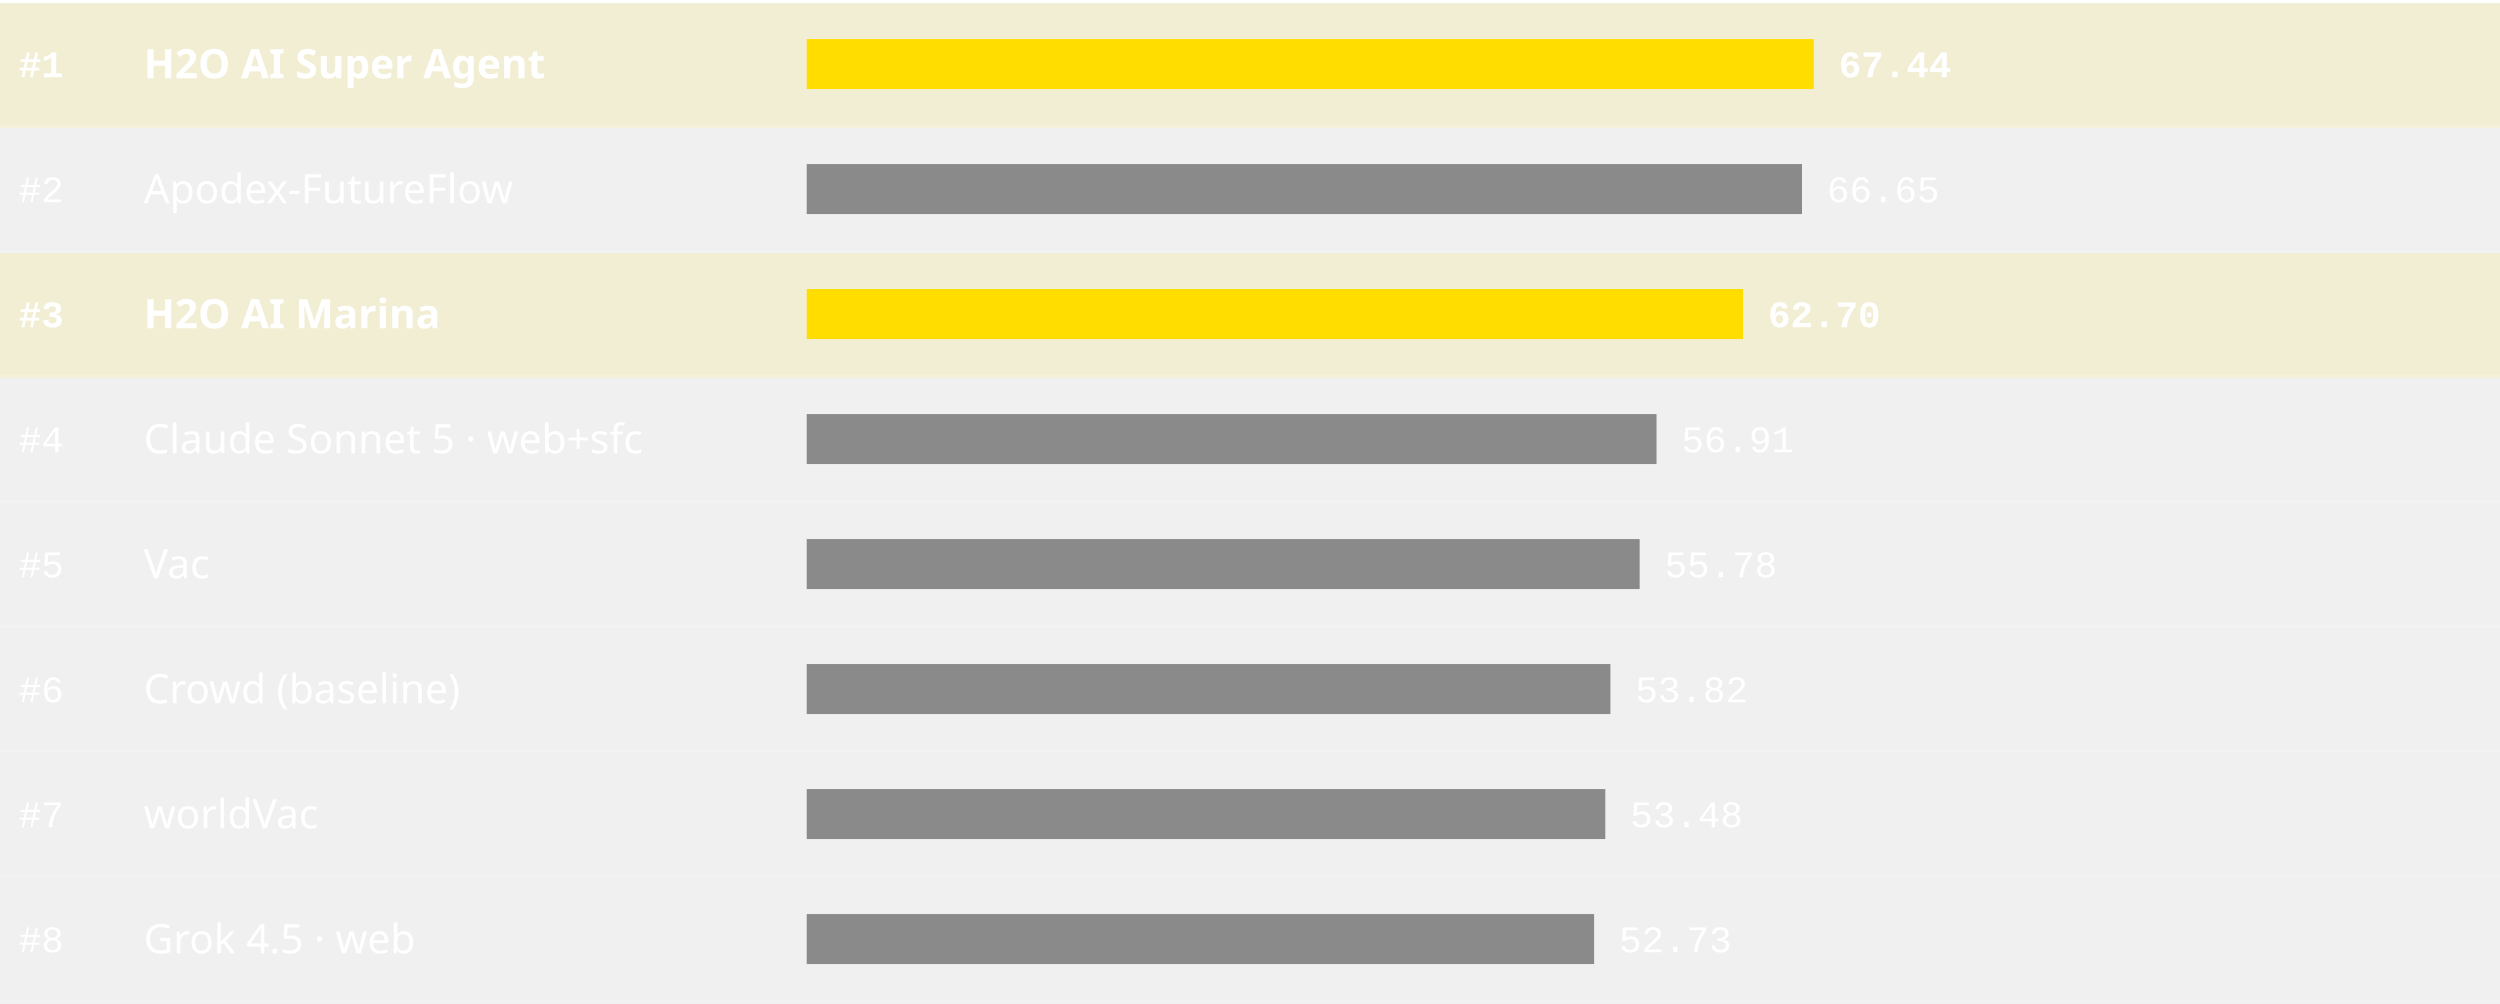
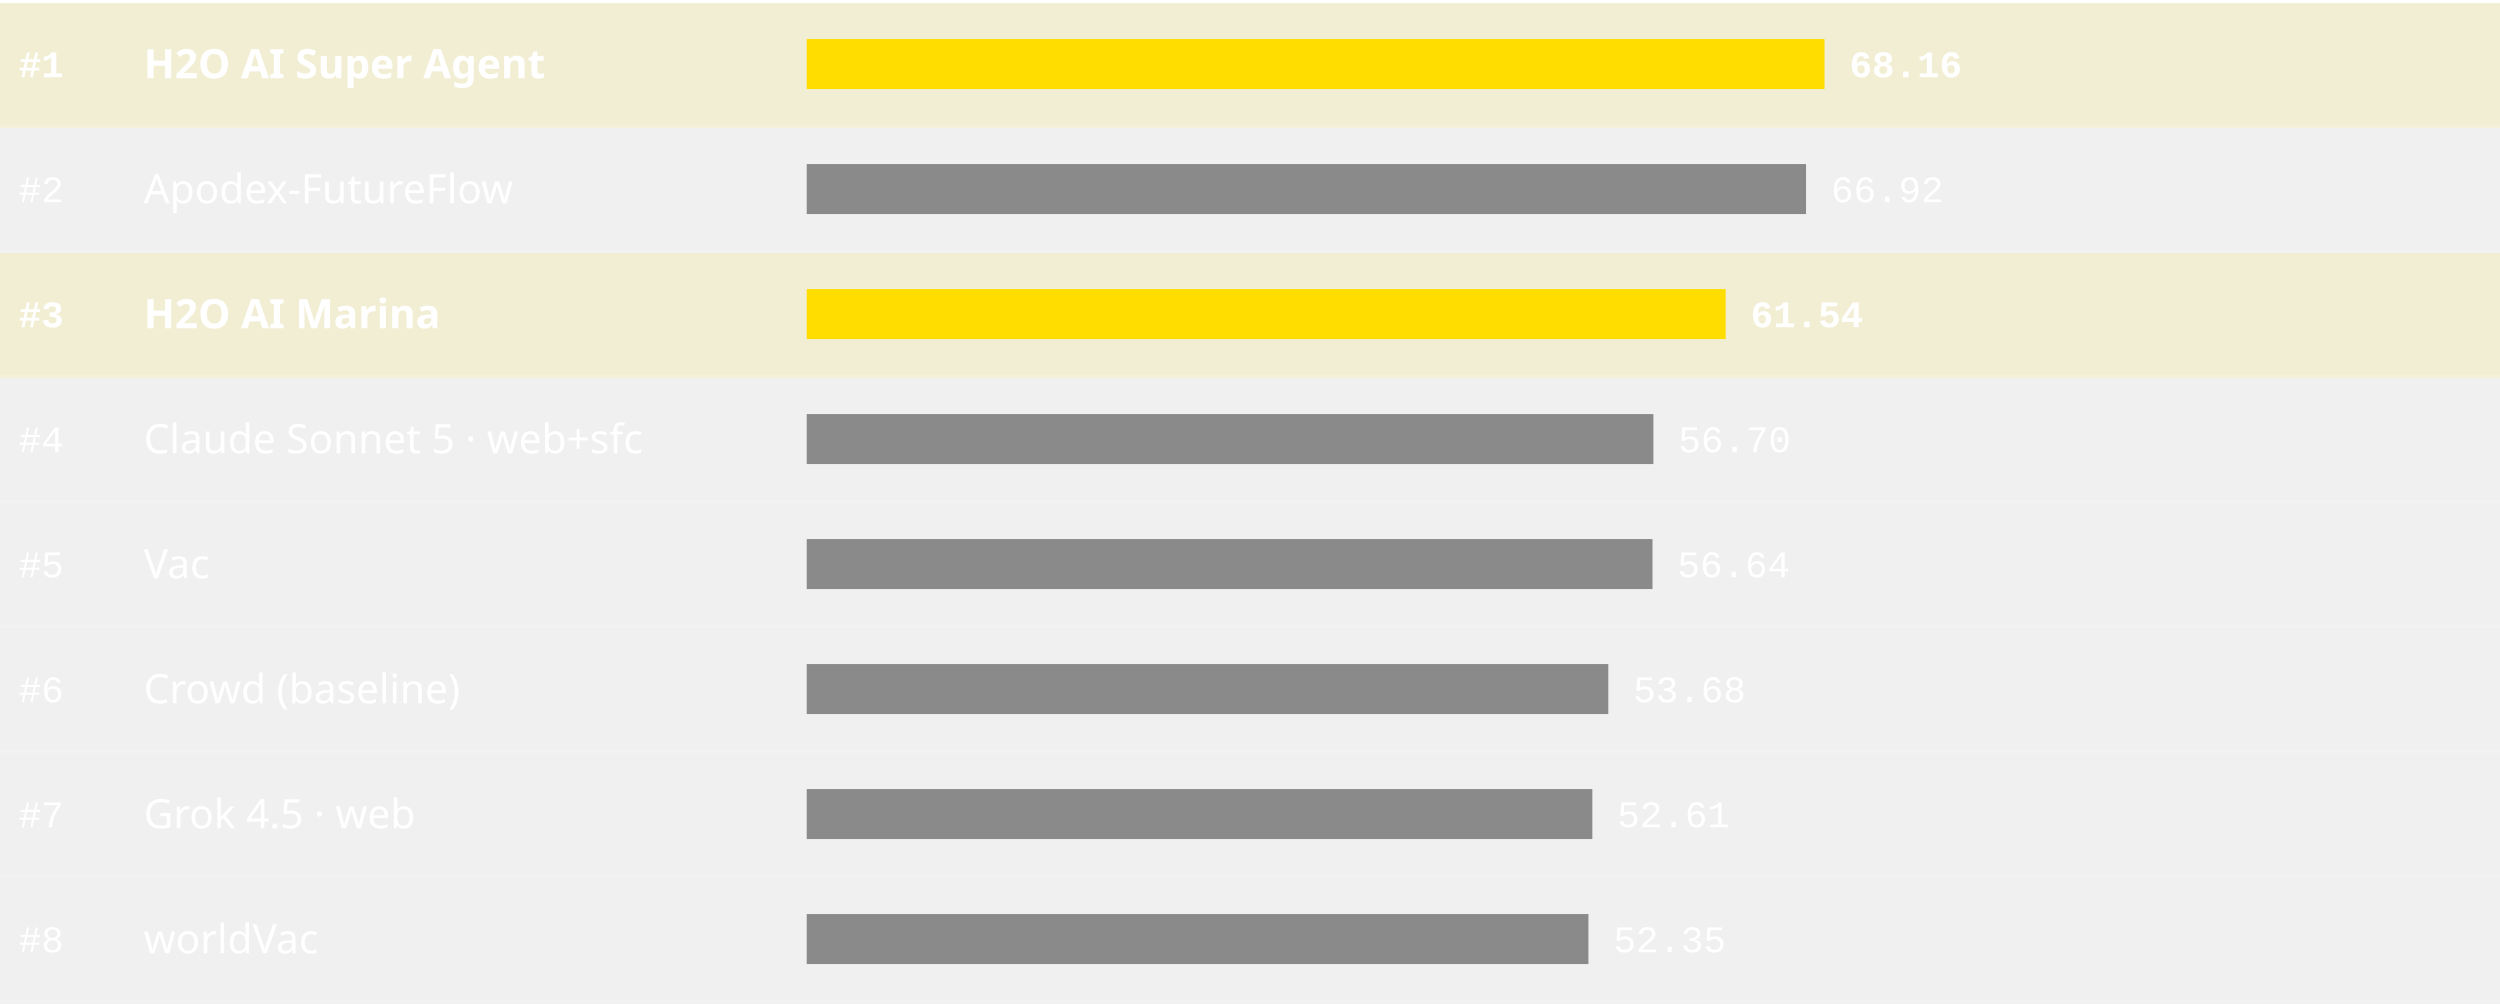
<svg xmlns="http://www.w3.org/2000/svg" width="800" height="321" viewBox="0 0 800 321">
  <style>text{font-family:-apple-system, BlinkMacSystemFont, "Segoe UI", "Noto Sans", Helvetica, Arial, sans-serif;font-size:13px;fill:#FFFFFF}.rank,.value,.comp,.lat,.cost{font-family:ui-monospace, SFMono-Regular, "SF Mono", Menlo, Consolas, "Liberation Mono", monospace;font-size:12px}.sub,.head{font-family:ui-monospace, SFMono-Regular, "SF Mono", Menlo, Consolas, "Liberation Mono", monospace;font-size:10px;fill:rgba(255, 255, 255, .78)}.head{letter-spacing:1px}.head.on{fill:#FFFFFF}text.h2o{font-weight:600}.gap{font-size:16px;fill:rgba(255, 255, 255, .70)}.band{fill:rgba(255, 221, 0, .12)}.bar,.dot,.hatch{fill:#8A8A8A}.bar.h2o,.dot.h2o{fill:#FFDD00}.dot.h2o{stroke:#FFFFFF;stroke-width:2}.bar.ref{fill:url(#hatch)}.rule,.track{fill:rgba(255, 255, 255, .14)}.top{fill:#FFFFFF}</style>
  <rect class="top" x="0" y="0" width="800" height="1" />
  <g class="row h2o">
    <rect class="band" x="0" y="1" width="800" height="40" />
    <text class="rank h2o" x="6" y="24.7" data-src="social-simulation-arena/s0-pairwise/h2oai-superagent#rank">#1</text>
    <text class="name h2o" x="46" y="25.05" data-src="entity:h2ogpte-super-agent">H2O AI Super Agent</text>
-     <rect class="bar h2o" x="258.15" y="12.5" width="322.26" height="16" />
-     <text class="value h2o" x="588.41" y="24.7" data-src="social-simulation-arena/s0-pairwise/h2oai-superagent#score">67.44</text>
+     <rect class="bar h2o" x="258.15" y="12.5" width="325.7" height="16" />
+     <text class="value h2o" x="591.85" y="24.7" data-src="social-simulation-arena/s0-pairwise/h2oai-superagent#score">68.16</text>
    <rect class="rule" x="0" y="40" width="800" height="1" />
  </g>
  <g class="row">
    <text class="rank" x="6" y="64.7" data-src="social-simulation-arena/s0-pairwise/apodex-futureflow#rank">#2</text>
    <text class="name" x="46" y="65.05" data-src="social-simulation-arena/s0-pairwise/apodex-futureflow#name">Apodex-FutureFlow</text>
-     <rect class="bar" x="258.15" y="52.5" width="318.49" height="16" />
-     <text class="value" x="584.64" y="64.7" data-src="social-simulation-arena/s0-pairwise/apodex-futureflow#score">66.65</text>
+     <rect class="bar" x="258.15" y="52.5" width="319.78" height="16" />
+     <text class="value" x="585.93" y="64.7" data-src="social-simulation-arena/s0-pairwise/apodex-futureflow#score">66.92</text>
    <rect class="rule" x="0" y="80" width="800" height="1" />
  </g>
  <g class="row h2o">
    <rect class="band" x="0" y="81" width="800" height="40" />
    <text class="rank h2o" x="6" y="104.7" data-src="social-simulation-arena/s0-pairwise/h2oai-marina#rank">#3</text>
    <text class="name h2o" x="46" y="105.05" data-src="entity:h2o-marina">H2O AI Marina</text>
-     <rect class="bar h2o" x="258.15" y="92.5" width="299.61" height="16" />
-     <text class="value h2o" x="565.76" y="104.7" data-src="social-simulation-arena/s0-pairwise/h2oai-marina#score">62.70</text>
+     <rect class="bar h2o" x="258.15" y="92.5" width="294.07" height="16" />
+     <text class="value h2o" x="560.22" y="104.7" data-src="social-simulation-arena/s0-pairwise/h2oai-marina#score">61.54</text>
    <rect class="rule" x="0" y="120" width="800" height="1" />
  </g>
  <g class="row">
    <text class="rank" x="6" y="144.7" data-src="social-simulation-arena/s0-pairwise/claude-sonnet-web-superfc#rank">#4</text>
    <text class="name" x="46" y="145.05" data-src="social-simulation-arena/s0-pairwise/claude-sonnet-web-superfc#name">Claude Sonnet 5 · web+sfc</text>
-     <rect class="bar" x="258.15" y="132.5" width="271.94" height="16" />
-     <text class="value" x="538.09" y="144.7" data-src="social-simulation-arena/s0-pairwise/claude-sonnet-web-superfc#score">56.91</text>
+     <rect class="bar" x="258.15" y="132.5" width="270.94" height="16" />
+     <text class="value" x="537.09" y="144.7" data-src="social-simulation-arena/s0-pairwise/claude-sonnet-web-superfc#score">56.70</text>
    <rect class="rule" x="0" y="160" width="800" height="1" />
  </g>
  <g class="row">
    <text class="rank" x="6" y="184.7" data-src="social-simulation-arena/s0-pairwise/vac#rank">#5</text>
    <text class="name" x="46" y="185.05" data-src="social-simulation-arena/s0-pairwise/vac#name">Vac</text>
-     <rect class="bar" x="258.15" y="172.5" width="266.54" height="16" />
-     <text class="value" x="532.69" y="184.7" data-src="social-simulation-arena/s0-pairwise/vac#score">55.78</text>
+     <rect class="bar" x="258.15" y="172.5" width="270.65" height="16" />
+     <text class="value" x="536.8" y="184.7" data-src="social-simulation-arena/s0-pairwise/vac#score">56.64</text>
    <rect class="rule" x="0" y="200" width="800" height="1" />
  </g>
  <g class="row">
    <text class="rank" x="6" y="224.7" data-src="social-simulation-arena/s0-pairwise/crowd#rank">#6</text>
    <text class="name" x="46" y="225.05">
      <tspan data-src="social-simulation-arena/s0-pairwise/crowd#name">Crowd</tspan> (baseline)</text>
-     <rect class="bar" x="258.15" y="212.5" width="257.18" height="16" />
-     <text class="value" x="523.33" y="224.7" data-src="social-simulation-arena/s0-pairwise/crowd#score">53.82</text>
+     <rect class="bar" x="258.15" y="212.5" width="256.51" height="16" />
+     <text class="value" x="522.66" y="224.7" data-src="social-simulation-arena/s0-pairwise/crowd#score">53.68</text>
    <rect class="rule" x="0" y="240" width="800" height="1" />
  </g>
  <g class="row">
-     <text class="rank" x="6" y="264.7" data-src="social-simulation-arena/s0-pairwise/worldvac-base#rank">#7</text>
-     <text class="name" x="46" y="265.05" data-src="social-simulation-arena/s0-pairwise/worldvac-base#name">worldVac</text>
-     <rect class="bar" x="258.15" y="252.5" width="255.55" height="16" />
-     <text class="value" x="521.7" y="264.7" data-src="social-simulation-arena/s0-pairwise/worldvac-base#score">53.48</text>
+     <text class="rank" x="6" y="264.7" data-src="social-simulation-arena/s0-pairwise/grok-web#rank">#7</text>
+     <text class="name" x="46" y="265.05" data-src="social-simulation-arena/s0-pairwise/grok-web#name">Grok 4.5 · web</text>
+     <rect class="bar" x="258.15" y="252.5" width="251.4" height="16" />
+     <text class="value" x="517.55" y="264.7" data-src="social-simulation-arena/s0-pairwise/grok-web#score">52.61</text>
    <rect class="rule" x="0" y="280" width="800" height="1" />
  </g>
  <g class="row">
-     <text class="rank" x="6" y="304.7" data-src="social-simulation-arena/s0-pairwise/grok-web#rank">#8</text>
-     <text class="name" x="46" y="305.05" data-src="social-simulation-arena/s0-pairwise/grok-web#name">Grok 4.5 · web</text>
-     <rect class="bar" x="258.15" y="292.5" width="251.97" height="16" />
-     <text class="value" x="518.12" y="304.7" data-src="social-simulation-arena/s0-pairwise/grok-web#score">52.73</text>
+     <text class="rank" x="6" y="304.7" data-src="social-simulation-arena/s0-pairwise/worldvac-base#rank">#8</text>
+     <text class="name" x="46" y="305.05" data-src="social-simulation-arena/s0-pairwise/worldvac-base#name">worldVac</text>
+     <rect class="bar" x="258.15" y="292.5" width="250.15" height="16" />
+     <text class="value" x="516.3" y="304.7" data-src="social-simulation-arena/s0-pairwise/worldvac-base#score">52.35</text>
    <rect class="rule" x="0" y="320" width="800" height="1" />
  </g>
</svg>
